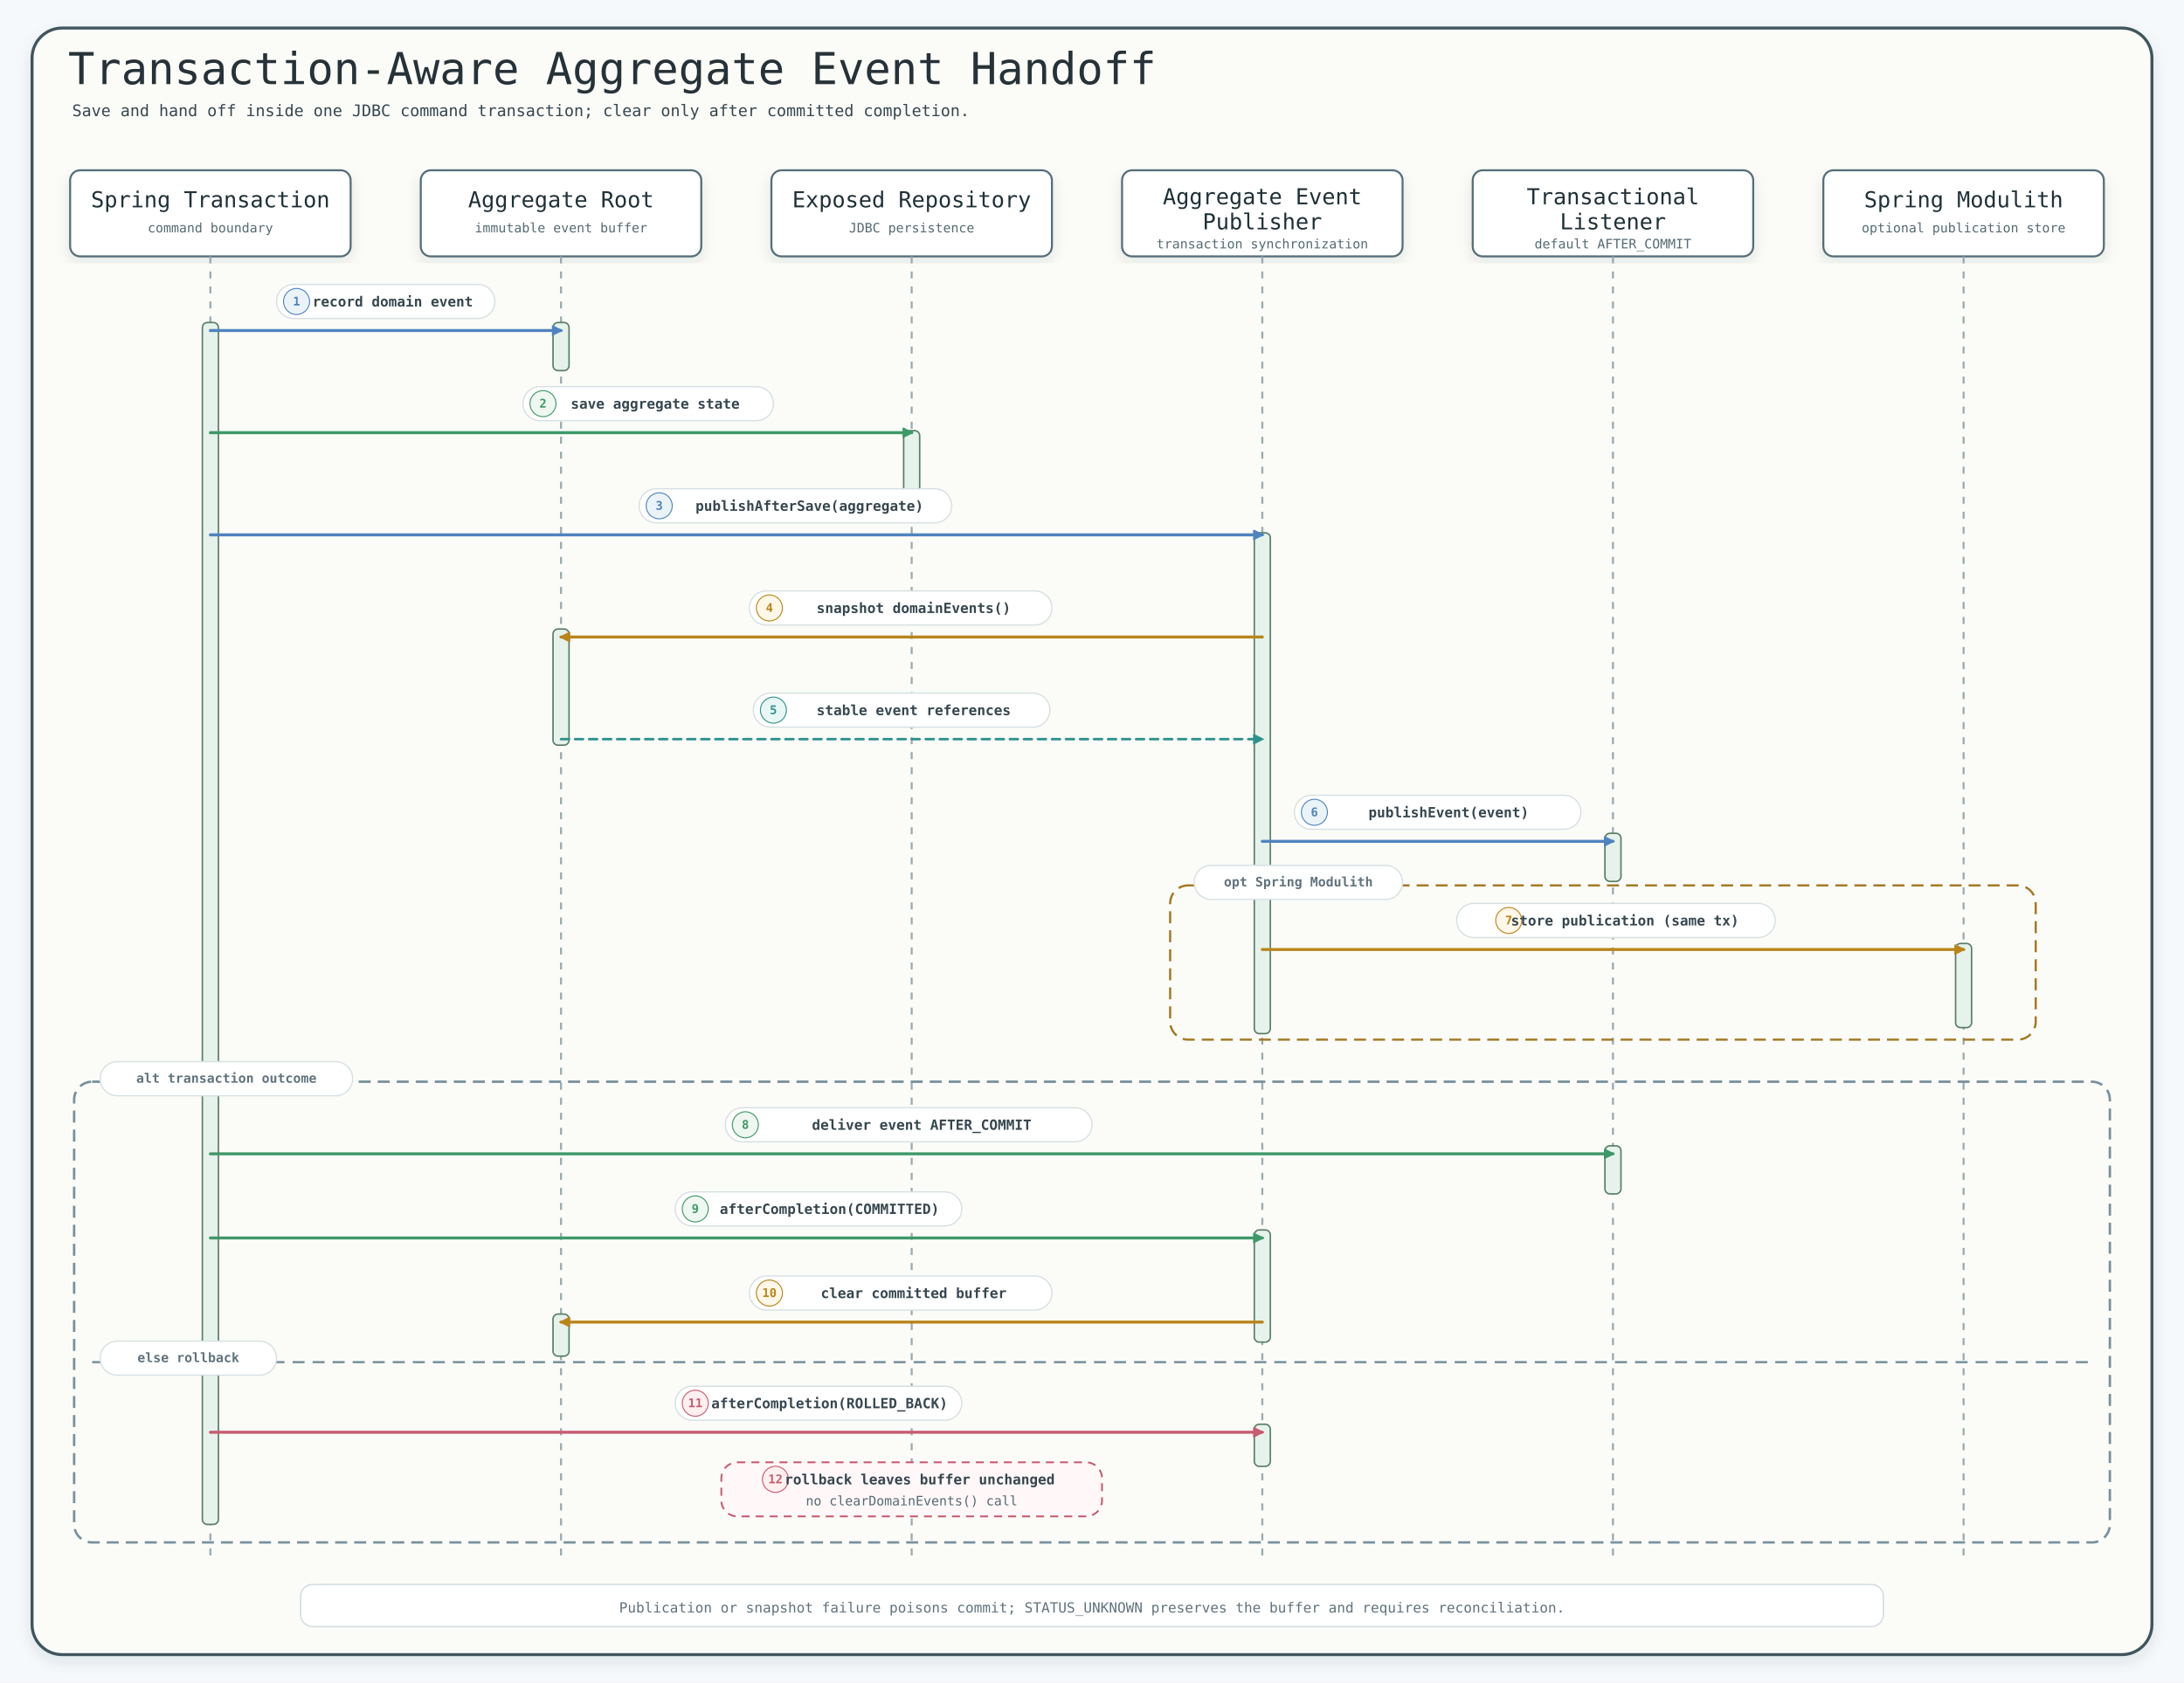
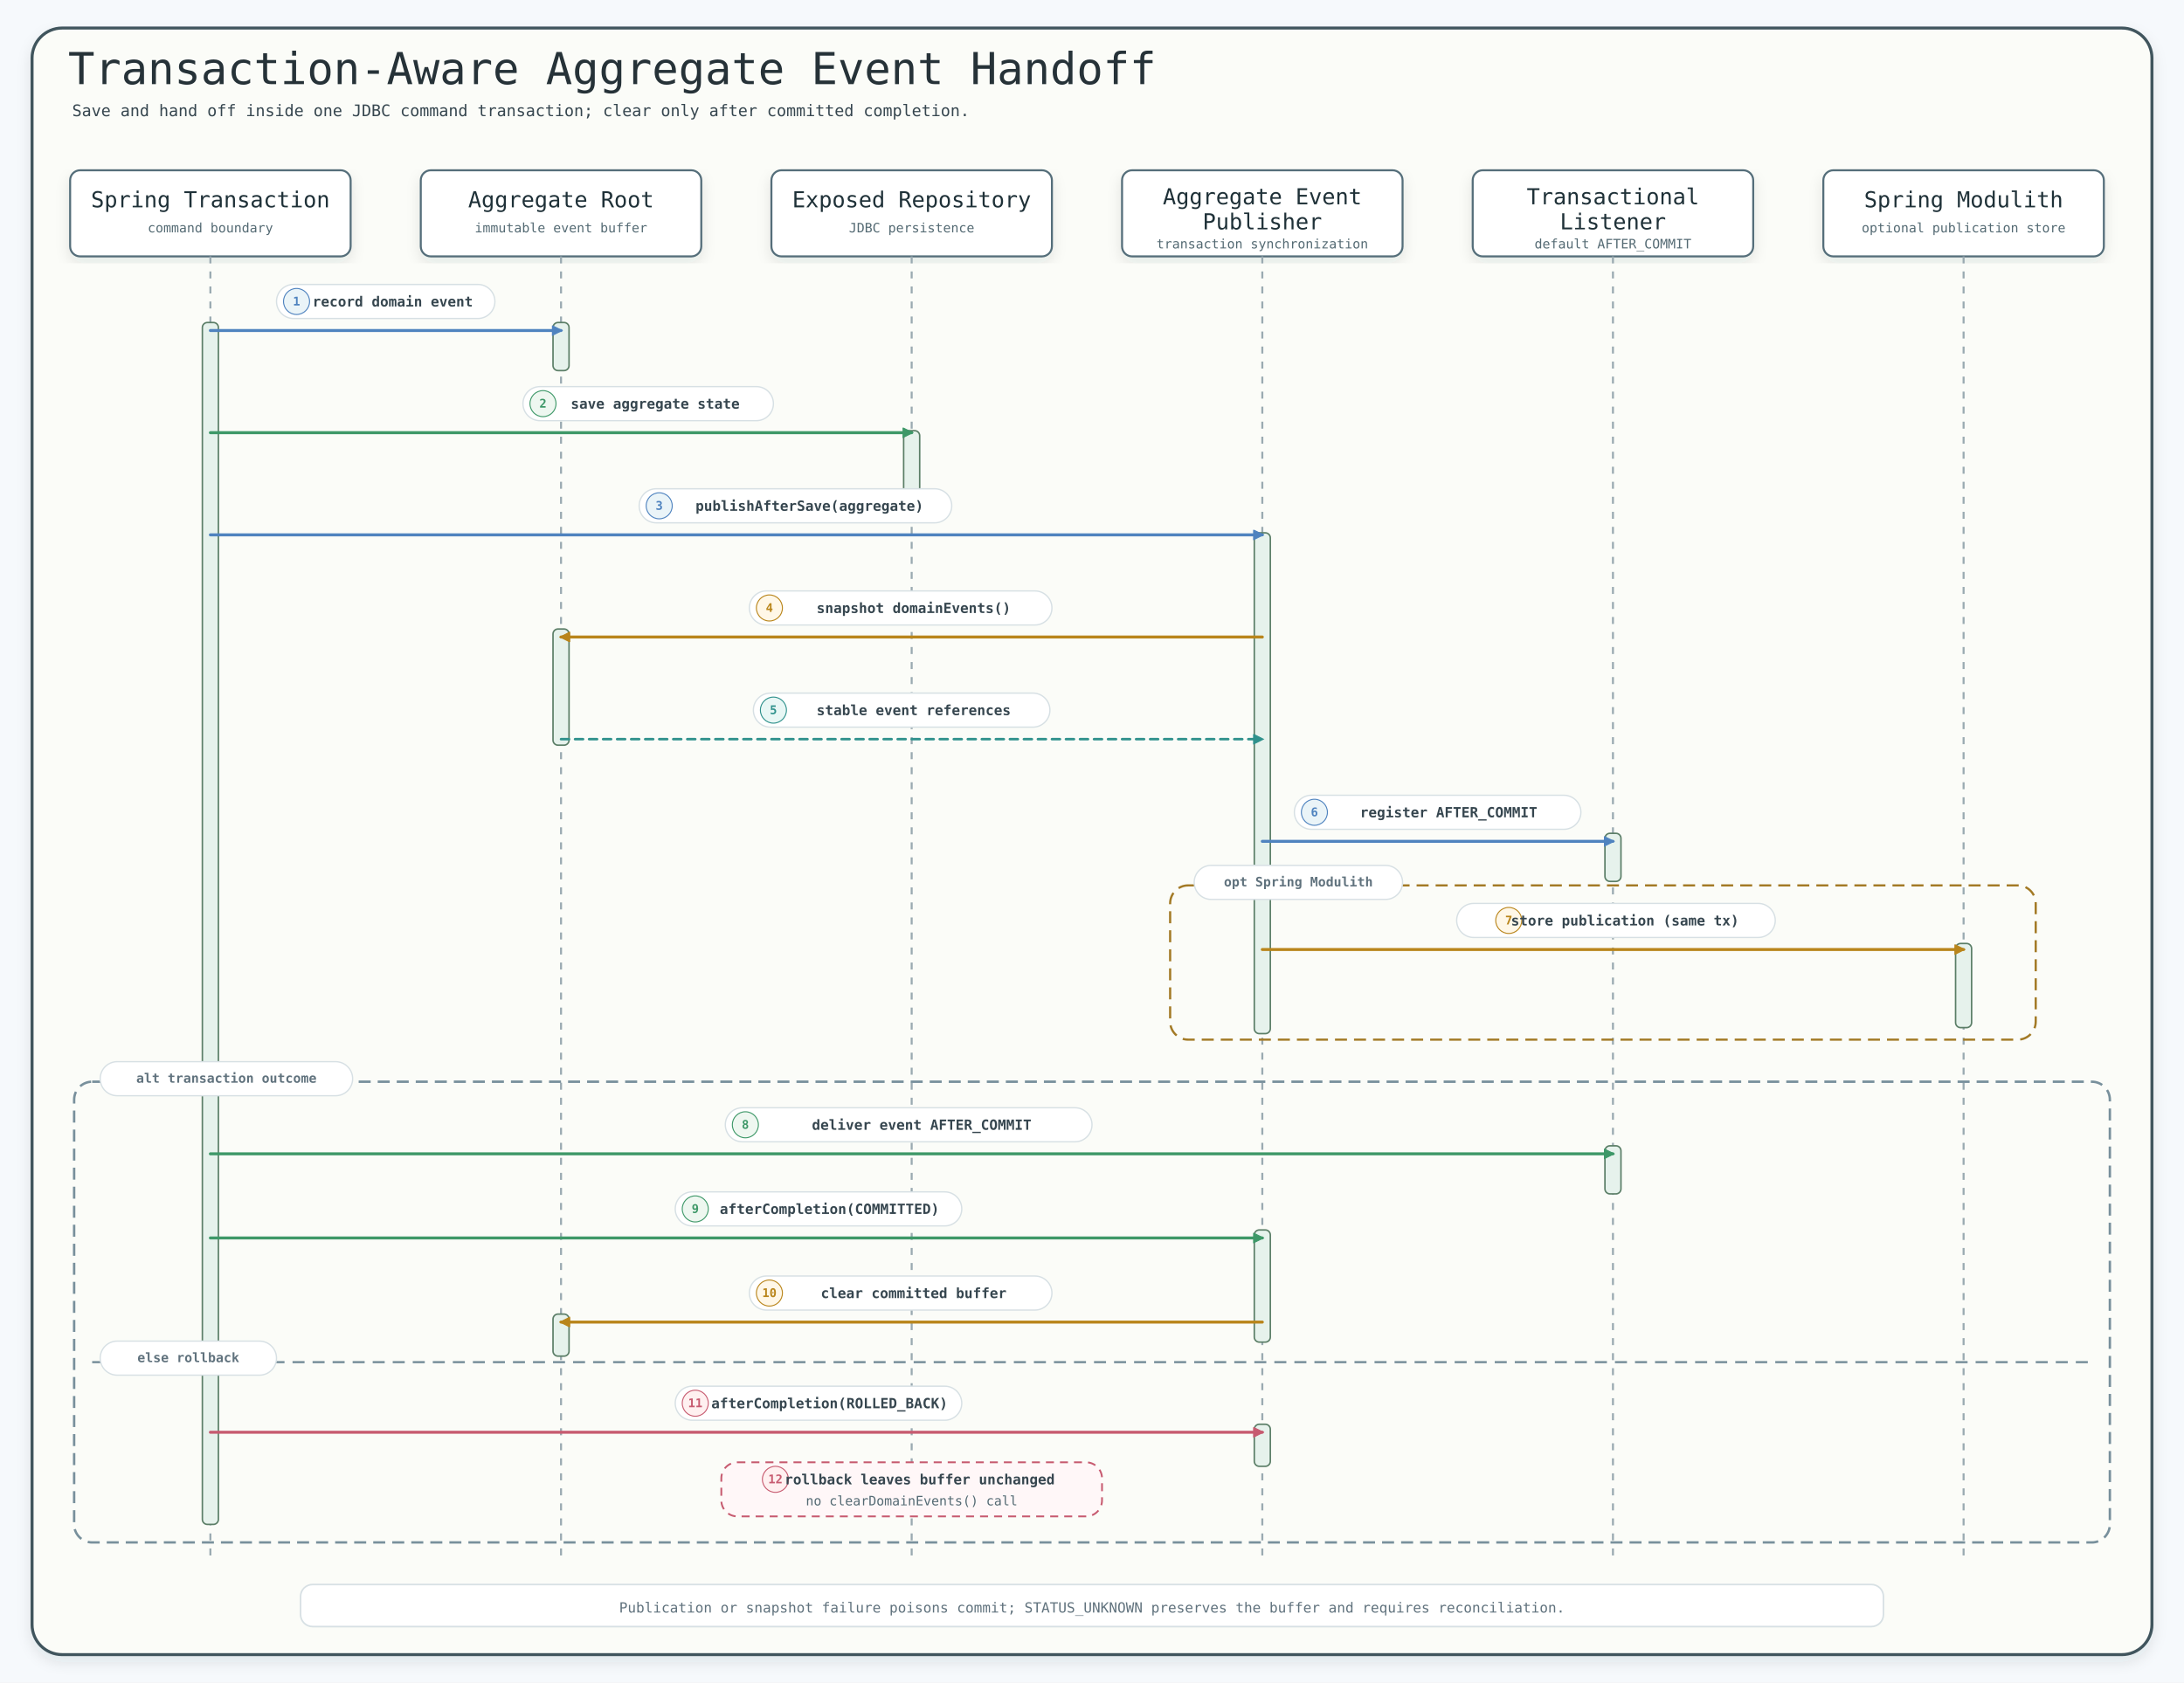
- <svg xmlns="http://www.w3.org/2000/svg" data-sequence-style="wiki-best-practices" data-source-read="spring-boot/jdbc/src/main/kotlin/io/bluetape4k/spring/data/exposed/jdbc/ddd/ExposedAggregateEventPublisher.kt; spring-boot/jdbc/README.md; examples/ddd-spring-modulith-demo/src/main/kotlin/io/bluetape4k/exposed/examples/modulith/orders/internal/OrderApplicationService.kt" width="2180" height="1680" viewBox="0 0 2180 1680" role="img" aria-labelledby="title desc">
+ <svg xmlns="http://www.w3.org/2000/svg" data-sequence-style="wiki-best-practices" data-source-read="spring-boot/jdbc/src/main/kotlin/io/bluetape4k/spring/data/exposed/jdbc/ddd/ExposedAggregateEventPublisher.kt; spring-boot/jdbc/README.md; examples/ddd-spring-modulith-demo/src/main/kotlin/io/bluetape4k/exposed/examples/modulith/orders/OrderApplicationService.kt" width="2180" height="1680" viewBox="0 0 2180 1680" role="img" aria-labelledby="title desc">
  <defs>
    <filter id="shadow" x="-8%" y="-8%" width="116%" height="116%">
      <feDropShadow dx="0" dy="6" stdDeviation="7" flood-color="#203040" flood-opacity="0.10" />
    </filter>
    <marker id="seqArrow-blue" markerWidth="16" markerHeight="16" refX="9" refY="5" orient="auto" markerUnits="userSpaceOnUse">
      <path d="M 0 0 L 10 5 L 0 10 Z" fill="#4F83BF" stroke="#4F83BF" stroke-dasharray="none" style="stroke-dasharray:none" />
    </marker>
    <marker id="seqArrow-green" markerWidth="16" markerHeight="16" refX="9" refY="5" orient="auto" markerUnits="userSpaceOnUse">
      <path d="M 0 0 L 10 5 L 0 10 Z" fill="#3E9868" stroke="#3E9868" stroke-dasharray="none" style="stroke-dasharray:none" />
    </marker>
    <marker id="seqArrow-amber" markerWidth="16" markerHeight="16" refX="9" refY="5" orient="auto" markerUnits="userSpaceOnUse">
      <path d="M 0 0 L 10 5 L 0 10 Z" fill="#B9851B" stroke="#B9851B" stroke-dasharray="none" style="stroke-dasharray:none" />
    </marker>
    <marker id="seqArrow-teal" markerWidth="16" markerHeight="16" refX="9" refY="5" orient="auto" markerUnits="userSpaceOnUse">
      <path d="M 0 0 L 10 5 L 0 10 Z" fill="#2F918C" stroke="#2F918C" stroke-dasharray="none" style="stroke-dasharray:none" />
    </marker>
    <marker id="seqArrow-rose" markerWidth="16" markerHeight="16" refX="9" refY="5" orient="auto" markerUnits="userSpaceOnUse">
      <path d="M 0 0 L 10 5 L 0 10 Z" fill="#C75B70" stroke="#C75B70" stroke-dasharray="none" style="stroke-dasharray:none" />
    </marker>
    <style>
      .canvas{fill:#F6F9FC}
      .frame{fill:#FBFCF8;stroke:#41545D;stroke-width:3;filter:url(#shadow)}
      .title{font-family:"Architects Daughter","Comic Mono",monospace;font-size:44px;fill:#263238}
      .subtitle,.msg,.role,.footer{font-family:"Comic Mono",monospace;fill:#36464F}
      .subtitle{font-size:16px}
      .participantTitle{font-family:"Architects Daughter","Comic Mono",monospace;font-size:22px;fill:#1F3138}
      .role{font-size:13px;fill:#546A73}
      .header{fill:#FFFFFF;stroke:#546E7A;stroke-width:2;filter:url(#shadow)}
      .lifeline{stroke:#9AAAB1;stroke-width:2;stroke-dasharray:7 8}
      .activation{fill:#E6F2EC;stroke:#5B7E67;stroke-width:1.5}
      .call{fill:none;stroke-width:3;stroke-linecap:round;stroke-linejoin:round}
      .return{fill:none;stroke-width:2.5;stroke-dasharray:8 6;stroke-linecap:round;stroke-linejoin:round}
      .alt{fill:none;fill-opacity:0;stroke:#78909C;stroke-width:2.4;stroke-dasharray:12 7}
      .opt{fill:none;fill-opacity:0;stroke:#A37A26;stroke-width:2.2;stroke-dasharray:12 7}
      .divider{stroke:#78909C;stroke-width:2.2;stroke-dasharray:12 8}
      .pill{fill:#FFFFFF;stroke:#D7E0E4;stroke-width:1.3}
      .badgeText{font-family:"Comic Mono",monospace;font-size:12px;font-weight:700}
      .msg{font-size:14px;font-weight:700}
      .regionText{font-family:"Comic Mono",monospace;font-size:13px;font-weight:700;fill:#60727D}
      .stateNote{fill:#FFF7F8;stroke:#C75B70;stroke-width:1.8;stroke-dasharray:8 6}
      .footer{font-size:14px;fill:#60727D}
    </style>
  </defs>
  <rect class="canvas" width="2180" height="1680" />
  <rect class="frame" x="32" y="28" width="2116" height="1624" rx="30" />
  <text class="title" x="68" y="84">Transaction-Aware Aggregate Event Handoff</text>
  <text class="subtitle" x="72" y="116">Save and hand off inside one JDBC command transaction; clear only after committed completion.</text>
  <g id="participants">
    <g id="p-transaction">
      <rect class="header" x="70" y="170" width="280" height="86" rx="10" />
      <text class="participant participantTitle" x="210" y="207" text-anchor="middle">Spring Transaction</text>
      <text class="role" x="210" y="232" text-anchor="middle">command boundary</text>
      <line class="lifeline" x1="210" y1="256" x2="210" y2="1560" />
    </g>
    <g id="p-aggregate">
      <rect class="header" x="420" y="170" width="280" height="86" rx="10" />
      <text class="participant participantTitle" x="560" y="207" text-anchor="middle">Aggregate Root</text>
      <text class="role" x="560" y="232" text-anchor="middle">immutable event buffer</text>
      <line class="lifeline" x1="560" y1="256" x2="560" y2="1560" />
    </g>
    <g id="p-repository">
      <rect class="header" x="770" y="170" width="280" height="86" rx="10" />
      <text class="participant participantTitle" x="910" y="207" text-anchor="middle">Exposed Repository</text>
      <text class="role" x="910" y="232" text-anchor="middle">JDBC persistence</text>
      <line class="lifeline" x1="910" y1="256" x2="910" y2="1560" />
    </g>
    <g id="p-publisher">
      <rect class="header" x="1120" y="170" width="280" height="86" rx="10" />
      <text class="participant participantTitle" x="1260" y="204" text-anchor="middle">Aggregate Event</text>
      <text class="participant participantTitle" x="1260" y="229" text-anchor="middle">Publisher</text>
      <text class="role" x="1260" y="248" text-anchor="middle">transaction synchronization</text>
      <line class="lifeline" x1="1260" y1="256" x2="1260" y2="1560" />
    </g>
    <g id="p-listener">
      <rect class="header" x="1470" y="170" width="280" height="86" rx="10" />
      <text class="participant participantTitle" x="1610" y="204" text-anchor="middle">Transactional</text>
      <text class="participant participantTitle" x="1610" y="229" text-anchor="middle">Listener</text>
      <text class="role" x="1610" y="248" text-anchor="middle">default AFTER_COMMIT</text>
      <line class="lifeline" x1="1610" y1="256" x2="1610" y2="1560" />
    </g>
    <g id="p-modulith">
      <rect class="header" x="1820" y="170" width="280" height="86" rx="10" />
      <text class="participant participantTitle" x="1960" y="207" text-anchor="middle">Spring Modulith</text>
      <text class="role" x="1960" y="232" text-anchor="middle">optional publication store</text>
      <line class="lifeline" x1="1960" y1="256" x2="1960" y2="1560" />
    </g>
  </g>
  <rect class="activation" x="202" y="322" width="16" height="1200" rx="5" />
  <rect class="activation" x="552" y="322" width="16" height="48" rx="5" />
  <rect class="activation" x="552" y="628" width="16" height="116" rx="5" />
  <rect class="activation" x="552" y="1312" width="16" height="42" rx="5" />
  <rect class="activation" x="902" y="430" width="16" height="88" rx="5" />
  <rect class="activation" x="1252" y="532" width="16" height="500" rx="5" />
  <rect class="activation" x="1252" y="1228" width="16" height="112" rx="5" />
  <rect class="activation" x="1252" y="1422" width="16" height="42" rx="5" />
  <rect class="activation" x="1602" y="832" width="16" height="48" rx="5" />
  <rect class="activation" x="1602" y="1144" width="16" height="48" rx="5" />
  <rect class="activation" x="1952" y="942" width="16" height="84" rx="5" />
  <g id="m1">
    <rect class="pill" x="276" y="284" width="218" height="34" rx="17" stroke="#4F83BF" />
    <circle cx="296" cy="301" r="13" fill="#EAF4F8" stroke="#4F83BF" />
    <text class="badgeText" x="296" y="305" text-anchor="middle" fill="#4F83BF">1</text>
    <text class="msg" x="392" y="306" text-anchor="middle" fill="#4F83BF">record domain event</text>
    <path class="call" d="M 210 330 H 560" stroke="#4F83BF" marker-end="url(#seqArrow-blue)" />
  </g>
  <g id="m2">
    <rect class="pill" x="522" y="386" width="250" height="34" rx="17" stroke="#3E9868" />
    <circle cx="542" cy="403" r="13" fill="#EEF7F0" stroke="#3E9868" />
    <text class="badgeText" x="542" y="407" text-anchor="middle" fill="#3E9868">2</text>
    <text class="msg" x="654" y="408" text-anchor="middle" fill="#3E9868">save aggregate state</text>
    <path class="call" d="M 210 432 H 910" stroke="#3E9868" marker-end="url(#seqArrow-green)" />
  </g>
  <g id="m3">
    <rect class="pill" x="638" y="488" width="312" height="34" rx="17" stroke="#4F83BF" />
    <circle cx="658" cy="505" r="13" fill="#EAF4F8" stroke="#4F83BF" />
    <text class="badgeText" x="658" y="509" text-anchor="middle" fill="#4F83BF">3</text>
    <text class="msg" x="808" y="510" text-anchor="middle" fill="#4F83BF">publishAfterSave(aggregate)</text>
    <path class="call" d="M 210 534 H 1260" stroke="#4F83BF" marker-end="url(#seqArrow-blue)" />
  </g>
  <g id="m4">
    <rect class="pill" x="748" y="590" width="302" height="34" rx="17" stroke="#B9851B" />
    <circle cx="768" cy="607" r="13" fill="#FFF7E7" stroke="#B9851B" />
    <text class="badgeText" x="768" y="611" text-anchor="middle" fill="#B9851B">4</text>
    <text class="msg" x="912" y="612" text-anchor="middle" fill="#B9851B">snapshot domainEvents()</text>
    <path class="call" d="M 1260 636 H 560" stroke="#B9851B" marker-end="url(#seqArrow-amber)" />
  </g>
  <g id="m5">
    <rect class="pill" x="752" y="692" width="296" height="34" rx="17" stroke="#2F918C" />
    <circle cx="772" cy="709" r="13" fill="#E8F7F5" stroke="#2F918C" />
    <text class="badgeText" x="772" y="713" text-anchor="middle" fill="#2F918C">5</text>
    <text class="msg" x="912" y="714" text-anchor="middle" fill="#2F918C">stable event references</text>
    <path class="return" d="M 560 738 H 1260" stroke="#2F918C" marker-end="url(#seqArrow-teal)" />
  </g>
  <g id="m6">
    <rect class="pill" x="1292" y="794" width="286" height="34" rx="17" stroke="#4F83BF" />
    <circle cx="1312" cy="811" r="13" fill="#EAF4F8" stroke="#4F83BF" />
    <text class="badgeText" x="1312" y="815" text-anchor="middle" fill="#4F83BF">6</text>
-     <text class="msg" x="1446" y="816" text-anchor="middle" fill="#4F83BF">publishEvent(event)</text>
+     <text class="msg" x="1446" y="816" text-anchor="middle" fill="#4F83BF">register AFTER_COMMIT</text>
    <path class="call" d="M 1260 840 H 1610" stroke="#4F83BF" marker-end="url(#seqArrow-blue)" />
  </g>
  <g id="modulith-opt">
    <rect class="opt" x="1168" y="884" width="864" height="154" rx="18" />
    <rect class="pill" x="1192" y="864" width="208" height="34" rx="17" />
    <text class="regionText" x="1296" y="885" text-anchor="middle">opt Spring Modulith</text>
    <g id="m7">
      <rect class="pill" x="1454" y="902" width="318" height="34" rx="17" stroke="#B9851B" />
      <circle cx="1506" cy="919" r="13" fill="#FFF7E7" stroke="#B9851B" />
      <text class="badgeText" x="1506" y="923" text-anchor="middle" fill="#B9851B">7</text>
      <text class="msg" x="1622" y="924" text-anchor="middle" fill="#B9851B">store publication (same tx)</text>
      <path class="call" d="M 1260 948 H 1960" stroke="#B9851B" marker-end="url(#seqArrow-amber)" />
    </g>
  </g>
  <g id="completion-alt">
    <rect class="alt" x="74" y="1080" width="2032" height="460" rx="18" />
    <rect class="pill" x="100" y="1060" width="252" height="34" rx="17" />
    <text class="regionText" x="226" y="1081" text-anchor="middle">alt transaction outcome</text>
    <g id="m8">
      <rect class="pill" x="724" y="1106" width="366" height="34" rx="17" stroke="#3E9868" />
      <circle cx="744" cy="1123" r="13" fill="#EEF7F0" stroke="#3E9868" />
      <text class="badgeText" x="744" y="1127" text-anchor="middle" fill="#3E9868">8</text>
      <text class="msg" x="920" y="1128" text-anchor="middle" fill="#3E9868">deliver event AFTER_COMMIT</text>
      <path class="call" d="M 210 1152 H 1610" stroke="#3E9868" marker-end="url(#seqArrow-green)" />
    </g>
    <g id="m9">
      <rect class="pill" x="674" y="1190" width="286" height="34" rx="17" stroke="#3E9868" />
      <circle cx="694" cy="1207" r="13" fill="#EEF7F0" stroke="#3E9868" />
      <text class="badgeText" x="694" y="1211" text-anchor="middle" fill="#3E9868">9</text>
      <text class="msg" x="828" y="1212" text-anchor="middle" fill="#3E9868">afterCompletion(COMMITTED)</text>
      <path class="call" d="M 210 1236 H 1260" stroke="#3E9868" marker-end="url(#seqArrow-green)" />
    </g>
    <g id="m10">
      <rect class="pill" x="748" y="1274" width="302" height="34" rx="17" stroke="#B9851B" />
      <circle cx="768" cy="1291" r="13" fill="#FFF7E7" stroke="#B9851B" />
      <text class="badgeText" x="768" y="1295" text-anchor="middle" fill="#B9851B">10</text>
      <text class="msg" x="912" y="1296" text-anchor="middle" fill="#B9851B">clear committed buffer</text>
      <path class="call" d="M 1260 1320 H 560" stroke="#B9851B" marker-end="url(#seqArrow-amber)" />
    </g>
    <line class="divider" x1="92" y1="1360" x2="2088" y2="1360" />
    <rect class="pill" x="100" y="1339" width="176" height="34" rx="17" />
    <text class="regionText" x="188" y="1360" text-anchor="middle">else rollback</text>
    <g id="m11">
      <rect class="pill" x="674" y="1384" width="286" height="34" rx="17" stroke="#C75B70" />
      <circle cx="694" cy="1401" r="13" fill="#FFF0F0" stroke="#C75B70" />
      <text class="badgeText" x="694" y="1405" text-anchor="middle" fill="#C75B70">11</text>
      <text class="msg" x="828" y="1406" text-anchor="middle" fill="#C75B70">afterCompletion(ROLLED_BACK)</text>
      <path class="call" d="M 210 1430 H 1260" stroke="#C75B70" marker-end="url(#seqArrow-rose)" />
    </g>
    <g id="m12">
      <rect class="stateNote" x="720" y="1460" width="380" height="54" rx="16" />
      <circle cx="774" cy="1477" r="13" fill="#FFF0F0" stroke="#C75B70" />
      <text class="badgeText" x="774" y="1481" text-anchor="middle" fill="#C75B70">12</text>
      <text class="msg" x="918" y="1482" text-anchor="middle" fill="#C75B70">rollback leaves buffer unchanged</text>
      <text class="role" x="910" y="1503" text-anchor="middle">no clearDomainEvents() call</text>
    </g>
  </g>
  <g id="footer">
    <rect x="300" y="1582" width="1580" height="42" rx="12" fill="#FFFFFF" stroke="#D7E0E4" stroke-width="1.6" />
    <text class="footer" x="1090" y="1610" text-anchor="middle">Publication or snapshot failure poisons commit; STATUS_UNKNOWN preserves the buffer and requires reconciliation.</text>
  </g>
</svg>
